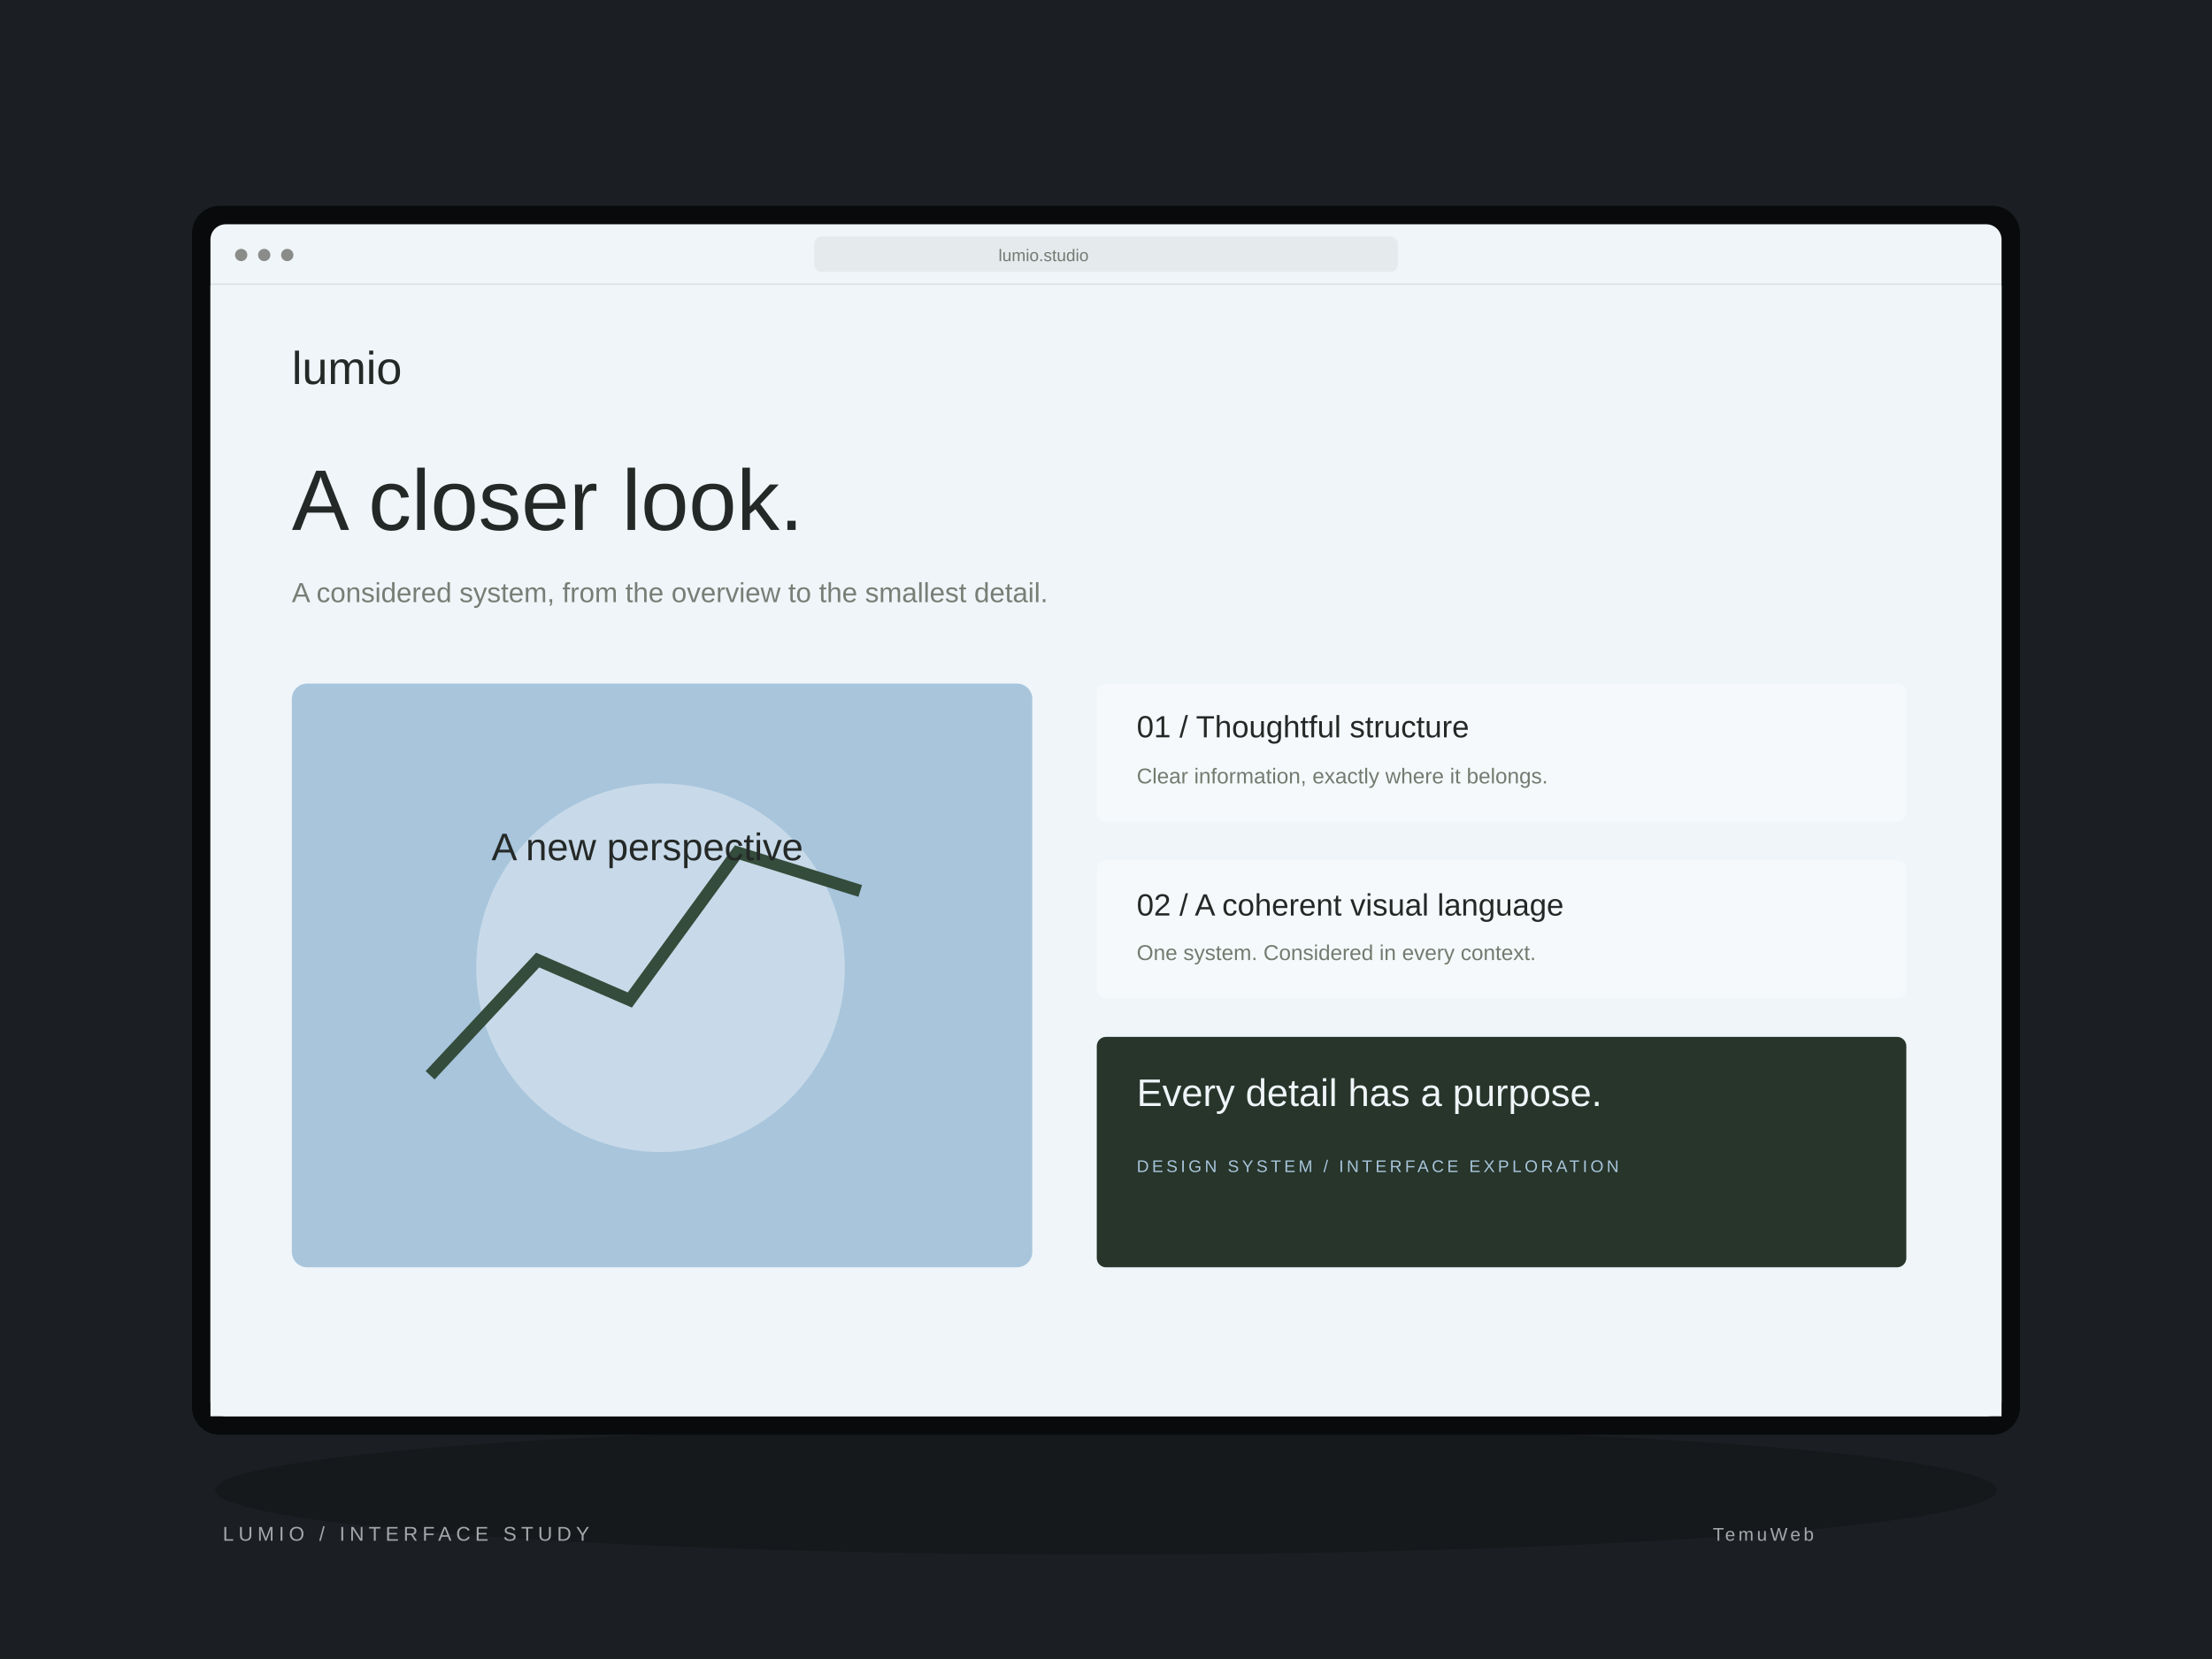
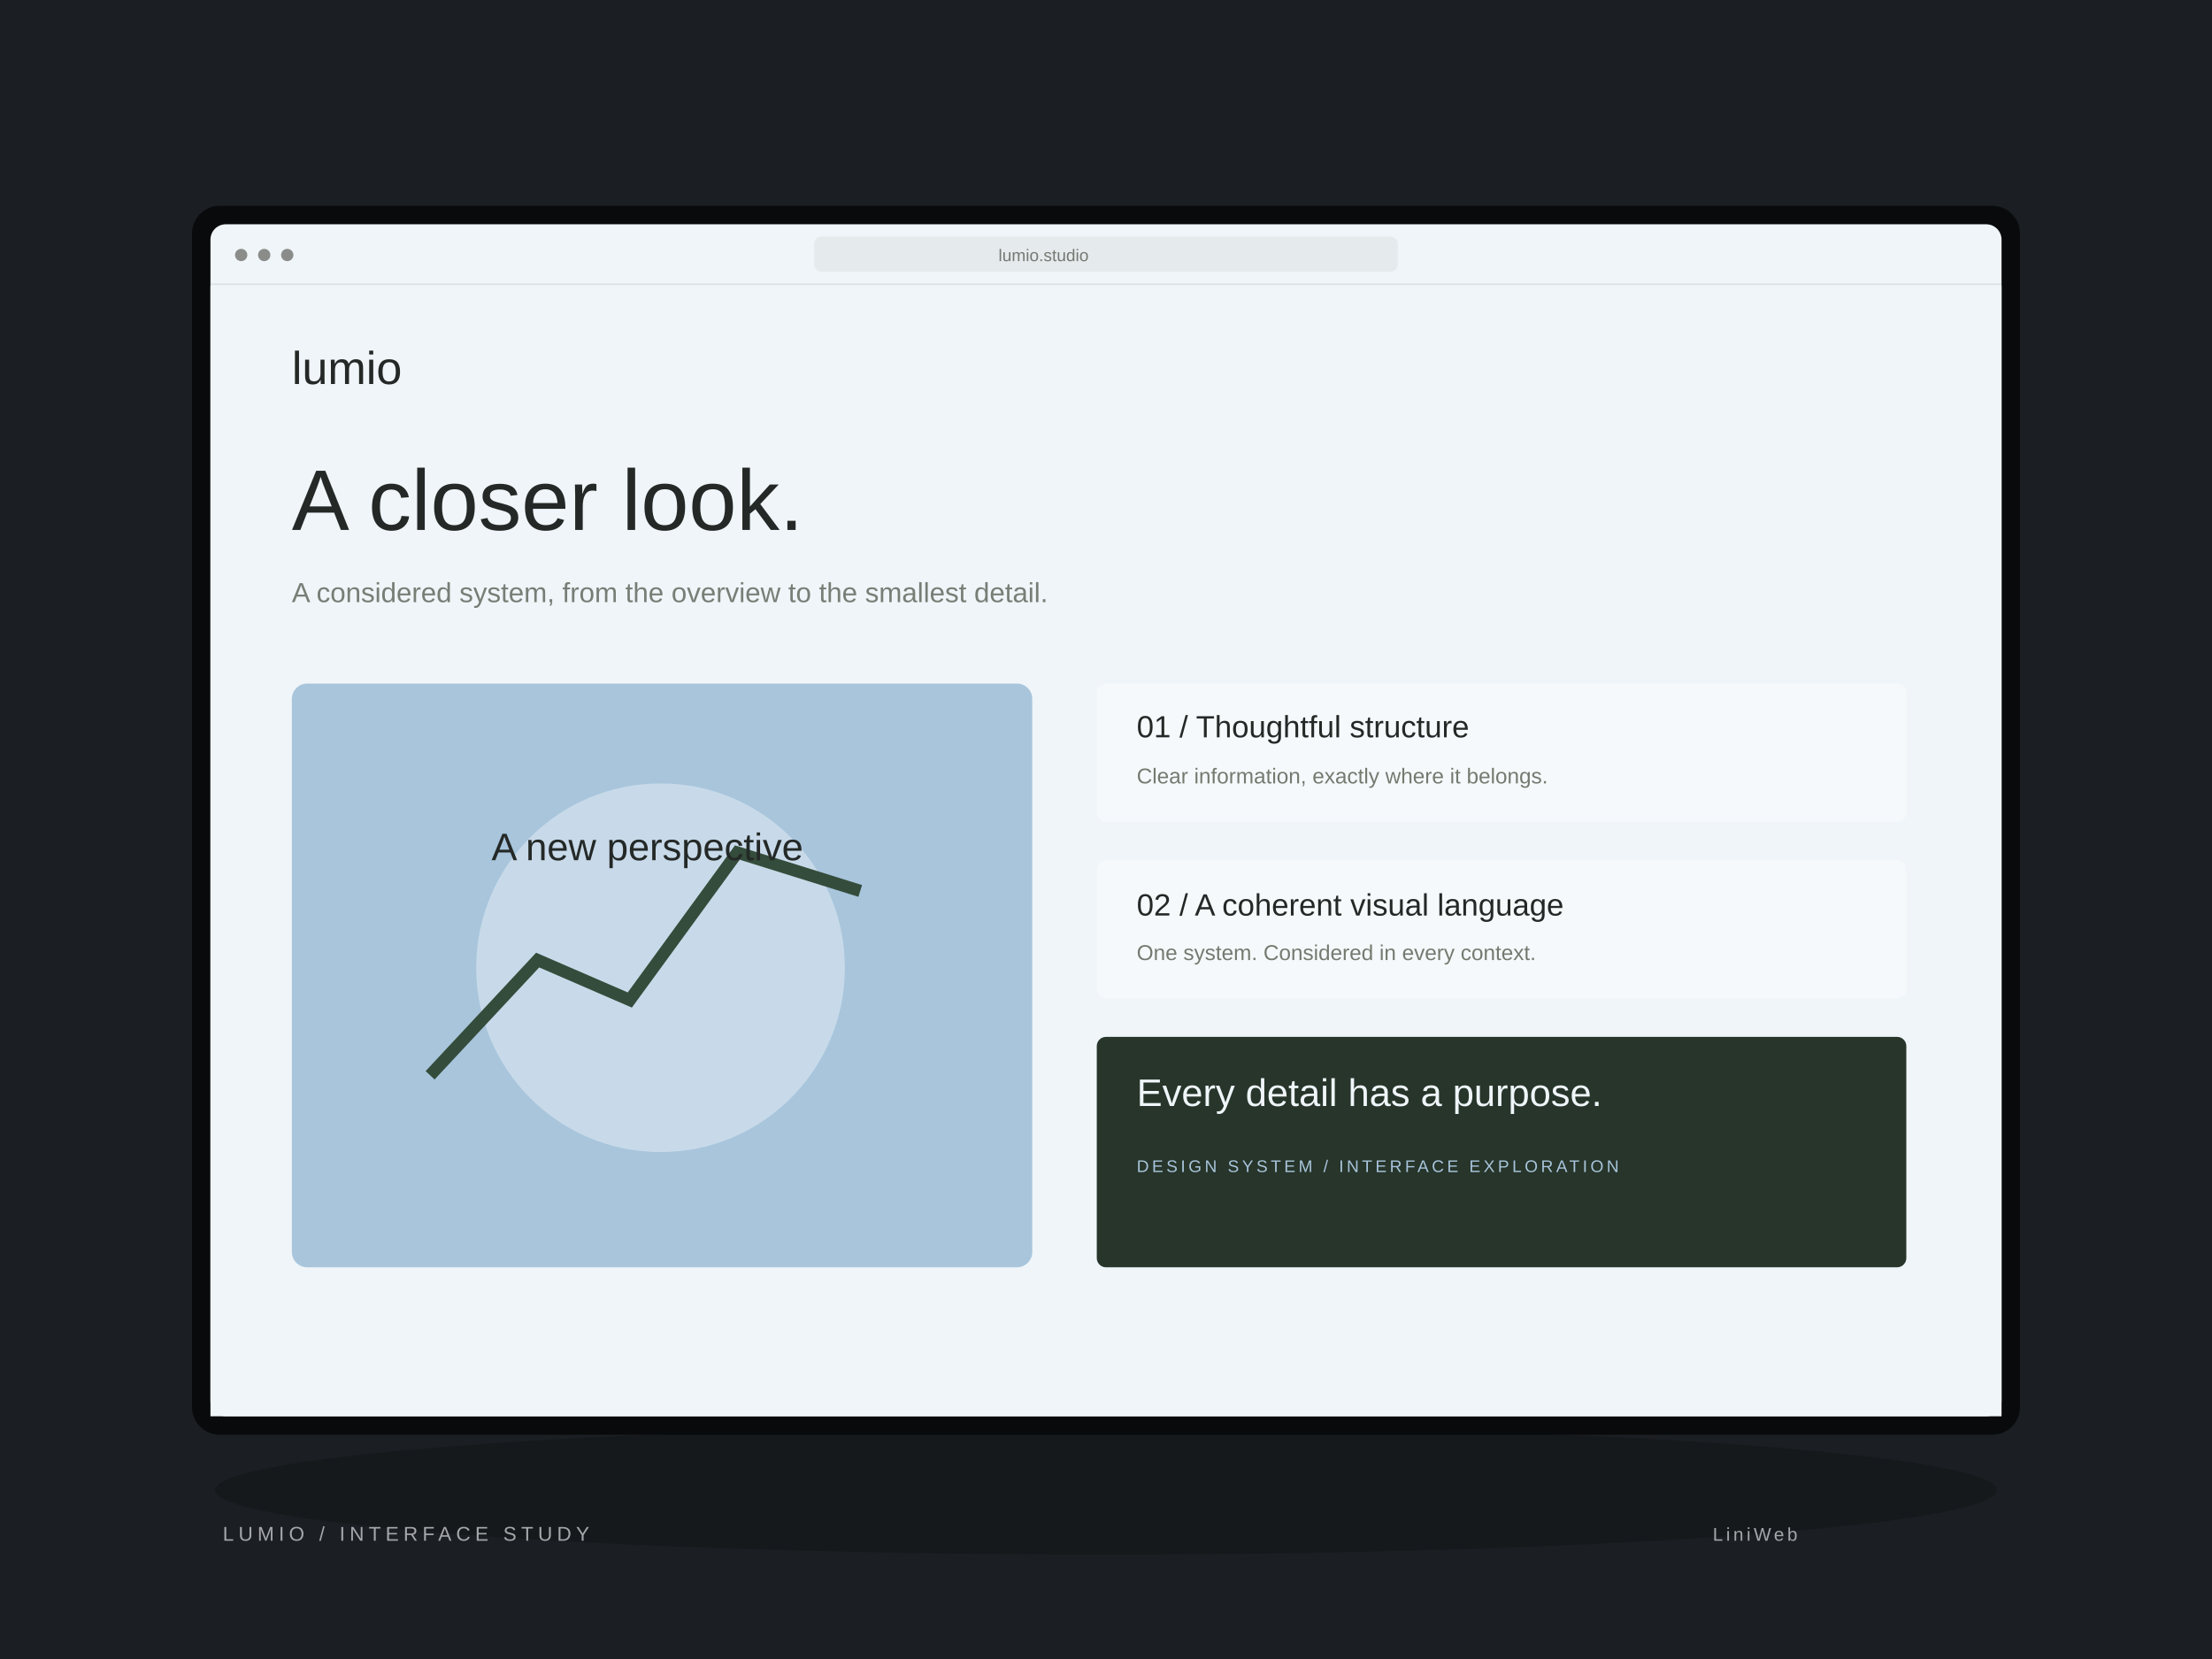
<svg xmlns="http://www.w3.org/2000/svg" width="1440" height="1080" viewBox="0 0 1440 1080">
  <rect width="1440" height="1080" fill="#1b1e22" />
  <ellipse cx="720" cy="970" rx="580" ry="42" fill="#000" opacity=".17" />
  <rect x="125" y="134" width="1190" height="800" rx="18" fill="#080a0c" />
  <rect x="137" y="146" width="1166" height="776" rx="10" fill="#eff5f8" />
  <path d="M137 185h1166" stroke="#aaa" stroke-opacity=".25" />
  <circle cx="157" cy="166" r="4" fill="#8a8c89" />
  <circle cx="172" cy="166" r="4" fill="#8a8c89" />
  <circle cx="187" cy="166" r="4" fill="#8a8c89" />
  <rect x="530" y="154" width="380" height="23" rx="5" fill="#000" opacity=".045" />
  <text x="650" y="170" font-family="Arial,Helvetica,sans-serif" font-size="11" fill="#757972">lumio.studio</text>
  <text x="190" y="250" font-family="Arial,Helvetica,sans-serif" font-size="38" fill="#263c4b" font-weight="bold">lumio</text>
  <text x="850" y="242" font-family="Arial,Helvetica,sans-serif" font-size="14" fill="#242927">How it works     About     Get in touch</text>
  <rect x="1175" y="217" width="89" height="38" rx="19" fill="#a8c5dc" />
  <text x="1193" y="241" font-family="Arial,Helvetica,sans-serif" font-size="13" fill="#242927">Sign in</text>
  <circle cx="1016" cy="584" r="254" fill="#a8c5dc" opacity=".5" />
  <text x="194" y="385" font-family="Arial,Helvetica,sans-serif" font-size="11" fill="#657a83" letter-spacing="3">DESIGNED AROUND YOU</text>
  <text x="190" y="472" font-family="Arial,Helvetica,sans-serif" font-size="60" fill="#263c4b">A little more</text>
  <text x="190" y="544" font-family="Arial,Helvetica,sans-serif" font-size="54" fill="#263c4b">care.</text>
  <text x="194" y="602" font-family="Arial,Helvetica,sans-serif" font-size="17" fill="#6f828b">More clarity. A little less complexity.</text>
  <rect x="192" y="648" width="178" height="48" rx="24" fill="#263c4b" />
  <text x="222" y="678" font-family="Arial,Helvetica,sans-serif" font-size="14" fill="#fff">Find your next step</text>
  <rect x="894" y="309" width="271" height="527" rx="35" fill="#25323a" />
  <rect x="904" y="320" width="251" height="505" rx="27" fill="#fff" />
  <rect x="980" y="328" width="100" height="18" rx="9" fill="#25323a" />
  <text x="925" y="396" font-family="Arial,Helvetica,sans-serif" font-size="16" fill="#263c4b">Good morning, Alex</text>
  <text x="925" y="426" font-family="Arial,Helvetica,sans-serif" font-size="12" fill="#7a8a91">Your day, at a glance.</text>
  <rect x="924" y="452" width="210" height="128" rx="16" fill="#a8c5dc" />
  <text x="943" y="483" font-family="Arial,Helvetica,sans-serif" font-size="12" fill="#242927">Your next appointment</text>
  <text x="942" y="524" font-family="Arial,Helvetica,sans-serif" font-size="19" fill="#242927">Thursday, 10:30</text>
  <text x="942" y="553" font-family="Arial,Helvetica,sans-serif" font-size="11" fill="#242927">All the details, in one place.</text>
  <rect x="924" y="606" width="210" height="45" rx="8" fill="#eff5f8" />
  <circle cx="946" cy="628" r="10" fill="#a8c5dc" />
  <text x="967" y="633" font-family="Arial,Helvetica,sans-serif" font-size="12" fill="#242927">Overview</text>
  <rect x="924" y="662" width="210" height="45" rx="8" fill="#eff5f8" />
  <circle cx="946" cy="684" r="10" fill="#a8c5dc" />
  <text x="967" y="689" font-family="Arial,Helvetica,sans-serif" font-size="12" fill="#242927">Your activity</text>
  <rect x="924" y="718" width="210" height="45" rx="8" fill="#eff5f8" />
  <circle cx="946" cy="740" r="10" fill="#a8c5dc" />
  <text x="967" y="745" font-family="Arial,Helvetica,sans-serif" font-size="12" fill="#242927">Upcoming</text>
  <rect x="137" y="186" width="1166" height="736" fill="#eff5f8" />
  <text x="190" y="250" font-family="Arial,Helvetica,sans-serif" font-size="30" fill="#242927">lumio</text>
  <text x="190" y="345" font-family="Arial,Helvetica,sans-serif" font-size="56" fill="#242927">A closer look.</text>
  <text x="190" y="392" font-family="Arial,Helvetica,sans-serif" font-size="18" fill="#777e76">A considered system, from the overview to the smallest detail.</text>
  <rect x="190" y="445" width="482" height="380" rx="10" fill="#a8c5dc" />
  <circle cx="430" cy="630" r="120" fill="#eff5f8" opacity=".45" />
  <path d="M280 700L350 625L410 651L480 555L560 580" fill="none" stroke="#344c3b" stroke-width="8" />
  <text x="320" y="560" font-family="Arial,Helvetica,sans-serif" font-size="25" fill="#242927">A new perspective</text>
  <rect x="714" y="445" width="527" height="90" rx="6" fill="#ffffff66" />
  <text x="740" y="480" font-family="Arial,Helvetica,sans-serif" font-size="20" fill="#242927">01 / Thoughtful structure</text>
  <text x="740" y="510" font-family="Arial,Helvetica,sans-serif" font-size="14" fill="#737b70">Clear information, exactly where it belongs.</text>
  <rect x="714" y="560" width="527" height="90" rx="6" fill="#ffffff66" />
  <text x="740" y="596" font-family="Arial,Helvetica,sans-serif" font-size="20" fill="#242927">02 / A coherent visual language</text>
  <text x="740" y="625" font-family="Arial,Helvetica,sans-serif" font-size="14" fill="#737b70">One system. Considered in every context.</text>
  <rect x="714" y="675" width="527" height="150" rx="6" fill="#27352a" />
  <text x="740" y="720" font-family="Arial,Helvetica,sans-serif" font-size="25" fill="#eff5f8">Every detail has a purpose.</text>
  <text x="740" y="763" font-family="Arial,Helvetica,sans-serif" font-size="11" fill="#a8c5dc" letter-spacing="2">DESIGN SYSTEM / INTERFACE EXPLORATION</text>
  <text x="145" y="1003" font-family="Arial,Helvetica,sans-serif" font-size="13" fill="#a5a7ab" letter-spacing="3">LUMIO / INTERFACE STUDY</text>
-   <text x="1115" y="1003" font-family="Arial,Helvetica,sans-serif" font-size="12" fill="#a5a7ab" letter-spacing="2">TemuWeb</text>
+   <text x="1115" y="1003" font-family="Arial,Helvetica,sans-serif" font-size="12" fill="#a5a7ab" letter-spacing="2">LiniWeb</text>
</svg>
